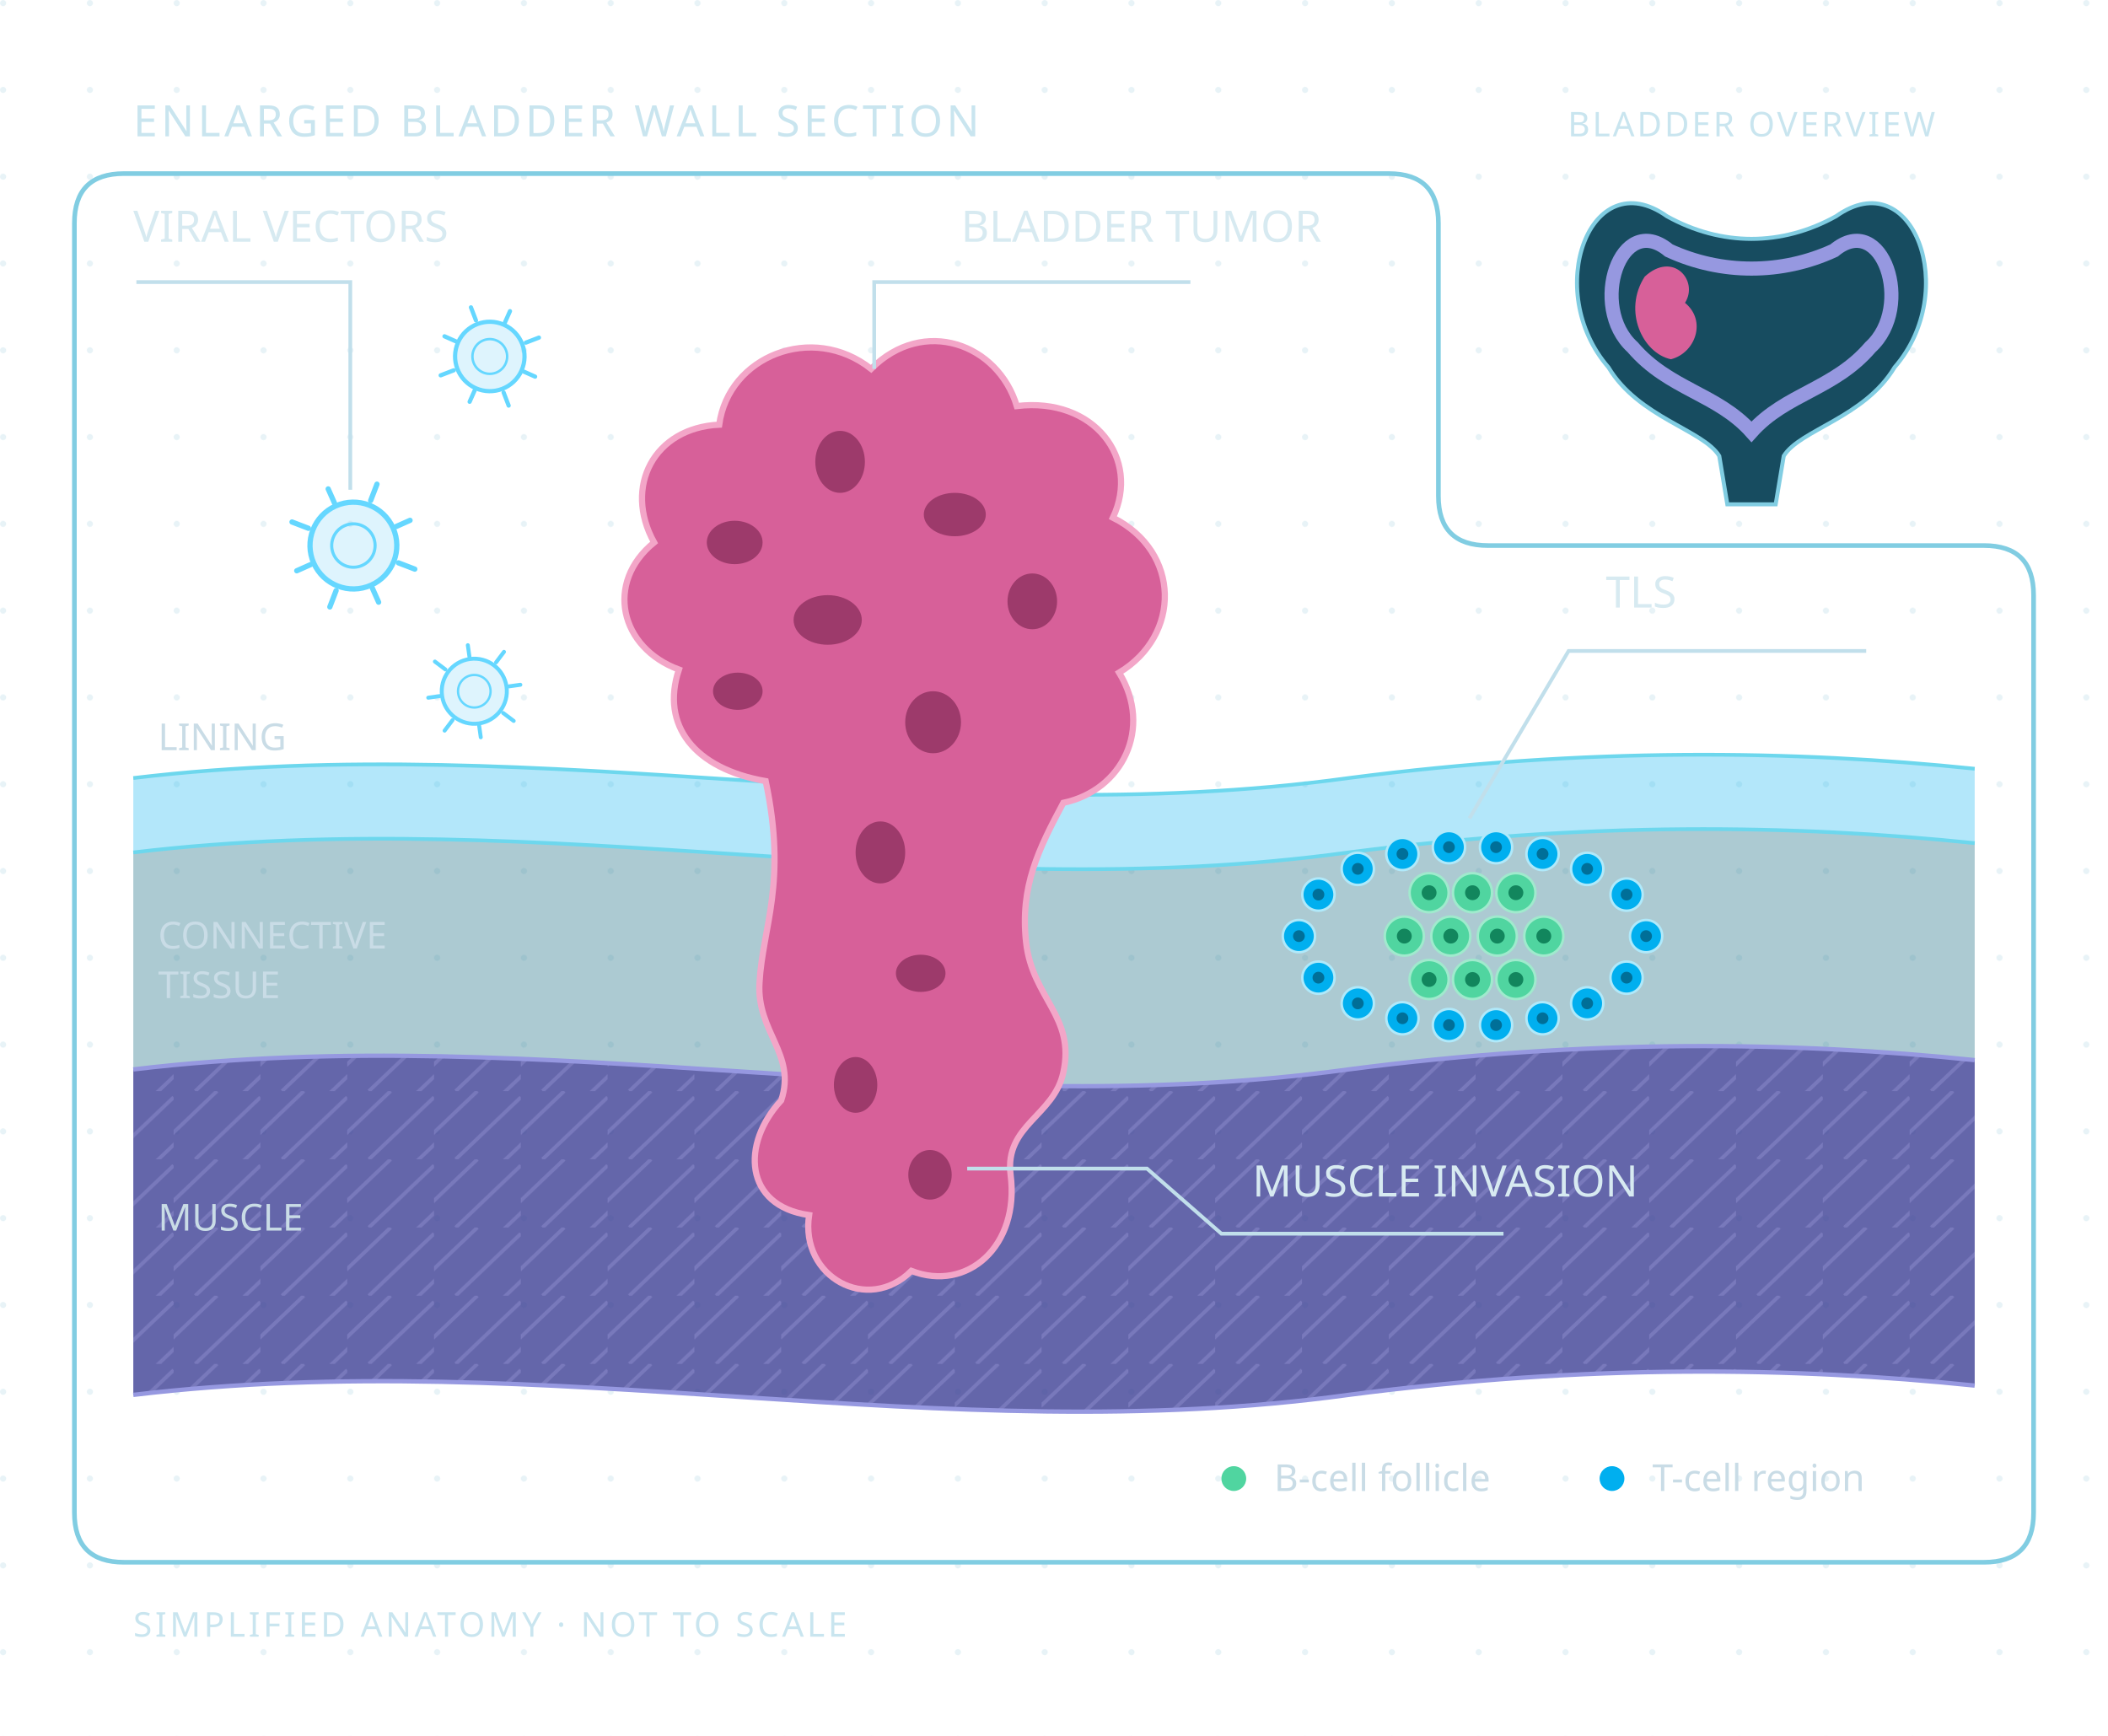
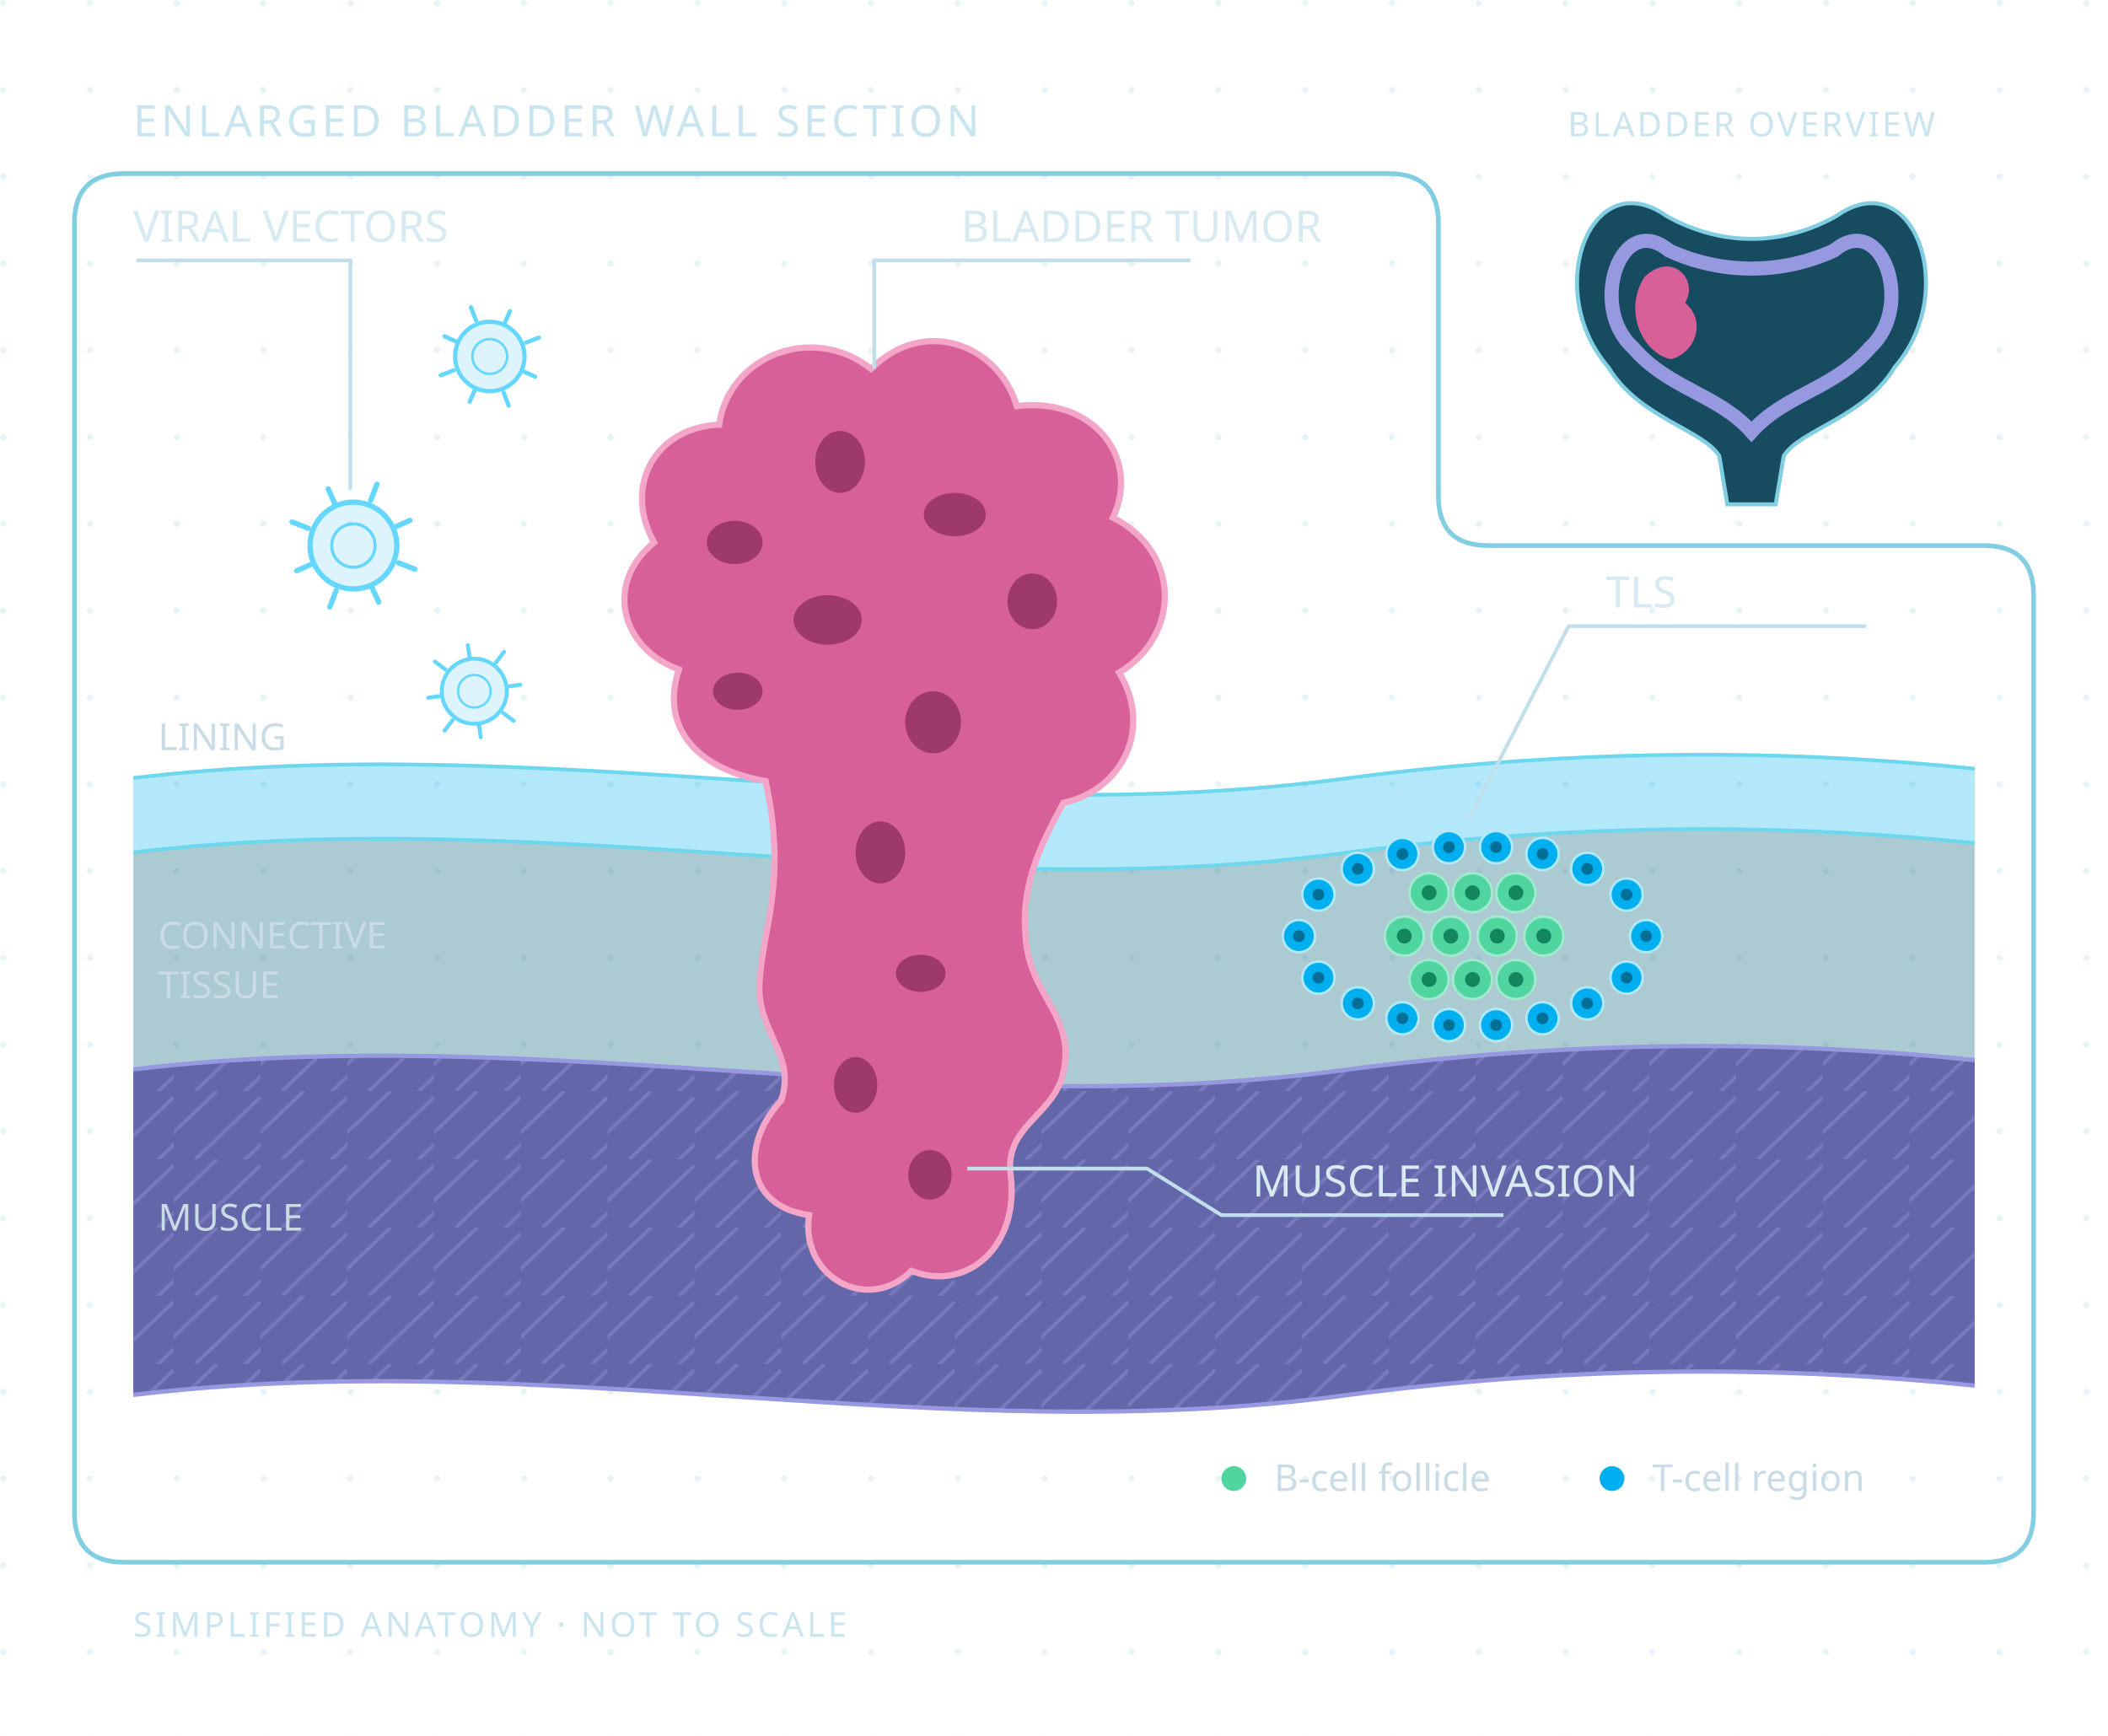
<svg xmlns="http://www.w3.org/2000/svg" viewBox="0 0 680 560" fill="none" role="img" aria-labelledby="title description">
  <defs>
    <pattern id="grid" width="28" height="28" patternUnits="userSpaceOnUse">
      <circle cx="1" cy="1" r="1" fill="#80bdd2" opacity=".18" />
    </pattern>
    <pattern id="muscle" width="28" height="22" patternUnits="userSpaceOnUse">
      <path d="M-7 20 14 0M7 22 28 2M21 24 42 4" stroke="#a9a5e4" stroke-width="1.2" opacity=".3" />
    </pattern>
    <g id="virus">
      <circle r="14" fill="#00afef" fill-opacity=".13" stroke="#65d7ff" stroke-width="1.7" />
      <circle r="7" stroke="#65d7ff" stroke-width="1" />
      <path d="M0-15v-5M0 15v5M-15 0h-5M15 0h5M-11-11l-4-4M11-11l4-4M-11 11l-4 4M11 11l4 4" stroke="#65d7ff" stroke-width="1.7" stroke-linecap="round" />
    </g>
  </defs>
  <path fill="url(#grid)" d="M0 0h680v560H0z" />
  <path id="enlarged-section-outline" d="M40 56h408q16 0 16 16v88q0 16 16 16h160q16 0 16 16v296q0 16-16 16H40q-16 0-16-16V72q0-16 16-16z" stroke="#81cde2" stroke-width="1.5" />
  <g transform="translate(565 99) scale(.65)">
    <path d="M-42-45c-38-27-62 37-29 75 15 25 47 31 55 44l4 24h24l4-24c8-13 40-19 55-44 33-38 9-102-29-75-27 15-57 15-84 0z" fill="#174c60" stroke="#81cde2" stroke-width="2" />
    <path d="M-41-28c-24-20-40 28-18 48 18 21 42 23 59 42 17-19 41-21 59-42 22-20 6-68-18-48-26 12-56 12-82 0z" stroke="#9698e0" stroke-width="7" />
    <path d="M-53-15c14-13 27 2 20 13 11 9 5 25-7 28-14-3-24-24-13-41z" fill="#d76099" />
  </g>
  <g font-family="sans-serif" font-size="14" fill="#c9e5ef" letter-spacing="1.2">
    <text x="43" y="44">ENLARGED BLADDER WALL SECTION</text>
    <text x="565" y="44" text-anchor="middle" font-size="11" letter-spacing=".8">BLADDER OVERVIEW</text>
    <text x="43" y="528" font-size="11" letter-spacing="1">SIMPLIFIED ANATOMY · NOT TO SCALE</text>
  </g>
  <path d="M43 251c134-16 261 18 392 0 77-10 144-9 202-3v24c-60-6-128-7-202 3-131 18-258-16-392 0z" fill="#00afef" fill-opacity=".3" />
  <path d="M43 275c134-16 261 18 392 0 77-10 144-9 202-3v70c-60-6-128-7-202 3-131 18-258-16-392 0z" fill="#27748a" fill-opacity=".38" />
  <path d="M43 345c134-16 261 18 392 0 77-10 144-9 202-3v105c-60-6-128-7-202 3-131 18-258-16-392 0z" fill="#3e4095" fill-opacity=".8" />
  <path d="M43 345c134-16 261 18 392 0 77-10 144-9 202-3v105c-60-6-128-7-202 3-131 18-258-16-392 0z" fill="url(#muscle)" />
  <path d="M43 251c134-16 261 18 392 0 77-10 144-9 202-3M43 275c134-16 261 18 392 0 77-10 144-9 202-3" stroke="#6dd7ed" stroke-width="1.2" />
  <path d="M43 345c134-16 261 18 392 0 77-10 144-9 202-3M43 450c134-16 261 18 392 0 77-10 144-9 202-3" stroke="#9698e0" stroke-width="1.4" />
  <path d="M247 252c-23-4-34-18-28-36-19-7-24-28-8-41-10-18 0-37 21-38 3-22 30-33 49-18 17-17 41-8 47 12 25-3 40 17 31 36 22 11 22 38 2 50 11 18 1 38-18 42-8 15-14 27-12 45 2 18 16 24 12 42-3 14-19 17-17 33 3 23-14 38-32 31-14 14-36 2-33-18-21-3-22-23-9-37 5-15-8-22-7-38 1-18 9-32 2-65z" fill="#d76099" stroke="#f3a6c8" stroke-width="2" />
  <g fill="#8e315f" fill-opacity=".8">
    <ellipse cx="237" cy="175" rx="9" ry="7" />
    <ellipse cx="271" cy="149" rx="8" ry="10" />
    <ellipse cx="308" cy="166" rx="10" ry="7" />
    <ellipse cx="333" cy="194" rx="8" ry="9" />
    <ellipse cx="267" cy="200" rx="11" ry="8" />
    <ellipse cx="238" cy="223" rx="8" ry="6" />
    <ellipse cx="301" cy="233" rx="9" ry="10" />
    <ellipse cx="284" cy="275" rx="8" ry="10" />
    <ellipse cx="297" cy="314" rx="8" ry="6" />
    <ellipse cx="276" cy="350" rx="7" ry="9" />
    <ellipse cx="300" cy="379" rx="7" ry="8" />
  </g>
  <g transform="translate(114 176) rotate(-24)">
    <use href="#virus" />
  </g>
  <g transform="translate(158 115) rotate(24) scale(.8)">
    <use href="#virus" />
  </g>
  <g transform="translate(153 223) rotate(-8) scale(.75)">
    <use href="#virus" />
  </g>
  <g id="tls-organized">
    <g id="tls-t-cell-region" fill="#00afef" stroke="#b0e9fa" stroke-width=".8">
      <circle cx="531.0" cy="302.0" r="5.2" />
      <circle cx="531.0" cy="302.0" r="1.9" fill="#006f98" stroke="none" />
      <circle cx="524.7" cy="315.4" r="5.2" />
      <circle cx="524.7" cy="315.4" r="1.9" fill="#006f98" stroke="none" />
      <circle cx="512.0" cy="323.7" r="5.2" />
      <circle cx="512.0" cy="323.7" r="1.9" fill="#006f98" stroke="none" />
      <circle cx="497.6" cy="328.5" r="5.2" />
      <circle cx="497.6" cy="328.5" r="1.9" fill="#006f98" stroke="none" />
      <circle cx="482.6" cy="330.7" r="5.2" />
      <circle cx="482.6" cy="330.7" r="1.9" fill="#006f98" stroke="none" />
      <circle cx="467.4" cy="330.7" r="5.2" />
      <circle cx="467.4" cy="330.7" r="1.9" fill="#006f98" stroke="none" />
      <circle cx="452.4" cy="328.5" r="5.2" />
      <circle cx="452.4" cy="328.5" r="1.9" fill="#006f98" stroke="none" />
      <circle cx="438.0" cy="323.7" r="5.2" />
      <circle cx="438.0" cy="323.7" r="1.9" fill="#006f98" stroke="none" />
      <circle cx="425.3" cy="315.4" r="5.2" />
      <circle cx="425.3" cy="315.4" r="1.9" fill="#006f98" stroke="none" />
      <circle cx="419.0" cy="302.0" r="5.2" />
      <circle cx="419.0" cy="302.0" r="1.9" fill="#006f98" stroke="none" />
      <circle cx="425.3" cy="288.6" r="5.2" />
      <circle cx="425.3" cy="288.6" r="1.9" fill="#006f98" stroke="none" />
      <circle cx="438.0" cy="280.3" r="5.2" />
      <circle cx="438.0" cy="280.3" r="1.9" fill="#006f98" stroke="none" />
      <circle cx="452.4" cy="275.5" r="5.2" />
      <circle cx="452.4" cy="275.5" r="1.9" fill="#006f98" stroke="none" />
      <circle cx="467.4" cy="273.3" r="5.2" />
      <circle cx="467.4" cy="273.3" r="1.9" fill="#006f98" stroke="none" />
      <circle cx="482.6" cy="273.3" r="5.2" />
      <circle cx="482.6" cy="273.3" r="1.9" fill="#006f98" stroke="none" />
      <circle cx="497.6" cy="275.5" r="5.2" />
      <circle cx="497.6" cy="275.5" r="1.9" fill="#006f98" stroke="none" />
      <circle cx="512.0" cy="280.3" r="5.2" />
      <circle cx="512.0" cy="280.3" r="1.9" fill="#006f98" stroke="none" />
      <circle cx="524.7" cy="288.6" r="5.2" />
      <circle cx="524.7" cy="288.6" r="1.9" fill="#006f98" stroke="none" />
    </g>
    <g id="tls-b-cell-follicle" fill="#50d5a0" stroke="#a0eacd" stroke-width=".8">
      <circle cx="461" cy="288" r="6.3" />
      <circle cx="461" cy="288" r="2.4" fill="#12865d" stroke="none" />
      <circle cx="475" cy="288" r="6.3" />
      <circle cx="475" cy="288" r="2.4" fill="#12865d" stroke="none" />
      <circle cx="489" cy="288" r="6.3" />
      <circle cx="489" cy="288" r="2.4" fill="#12865d" stroke="none" />
      <circle cx="453" cy="302" r="6.3" />
      <circle cx="453" cy="302" r="2.4" fill="#12865d" stroke="none" />
      <circle cx="468" cy="302" r="6.3" />
      <circle cx="468" cy="302" r="2.4" fill="#12865d" stroke="none" />
      <circle cx="483" cy="302" r="6.3" />
      <circle cx="483" cy="302" r="2.4" fill="#12865d" stroke="none" />
      <circle cx="498" cy="302" r="6.3" />
      <circle cx="498" cy="302" r="2.4" fill="#12865d" stroke="none" />
      <circle cx="461" cy="316" r="6.3" />
      <circle cx="461" cy="316" r="2.4" fill="#12865d" stroke="none" />
      <circle cx="475" cy="316" r="6.3" />
      <circle cx="475" cy="316" r="2.4" fill="#12865d" stroke="none" />
      <circle cx="489" cy="316" r="6.3" />
      <circle cx="489" cy="316" r="2.4" fill="#12865d" stroke="none" />
    </g>
  </g>
  <g stroke="#c1dfeb" stroke-width="1.2">
-     <path d="M282 119V91h102" />
-     <path d="m474 264 32-54h96" />
-     <path d="M113 158V91H44" />
-     <path d="M312 377h58l24 21h91" />
+     <path d="M282 119V84h102" />
+     <path d="m474 264 32-62h96" />
+     <path d="M113 158V84H44" />
+     <path d="M312 377h58l24 15h91" />
  </g>
  <g fill="#d7eaf1" font-family="sans-serif" font-size="14">
    <text x="310" y="78">BLADDER TUMOR</text>
    <text x="43" y="78">VIRAL VECTORS</text>
    <text x="518" y="196">TLS</text>
    <text x="404" y="386">MUSCLE INVASION</text>
  </g>
  <g fill="#c9dce6" font-family="sans-serif" font-size="12">
    <text x="51" y="242">LINING</text>
    <text x="51" y="306">CONNECTIVE</text>
    <text x="51" y="322">TISSUE</text>
    <text x="51" y="397">MUSCLE</text>
  </g>
  <g font-family="sans-serif" font-size="12">
    <circle cx="398" cy="477" r="4" fill="#50d5a0" />
    <text x="411" y="481" fill="#c9dce6">B-cell follicle</text>
    <circle cx="520" cy="477" r="4" fill="#00afef" />
    <text x="533" y="481" fill="#c9dce6">T-cell region</text>
  </g>
</svg>
